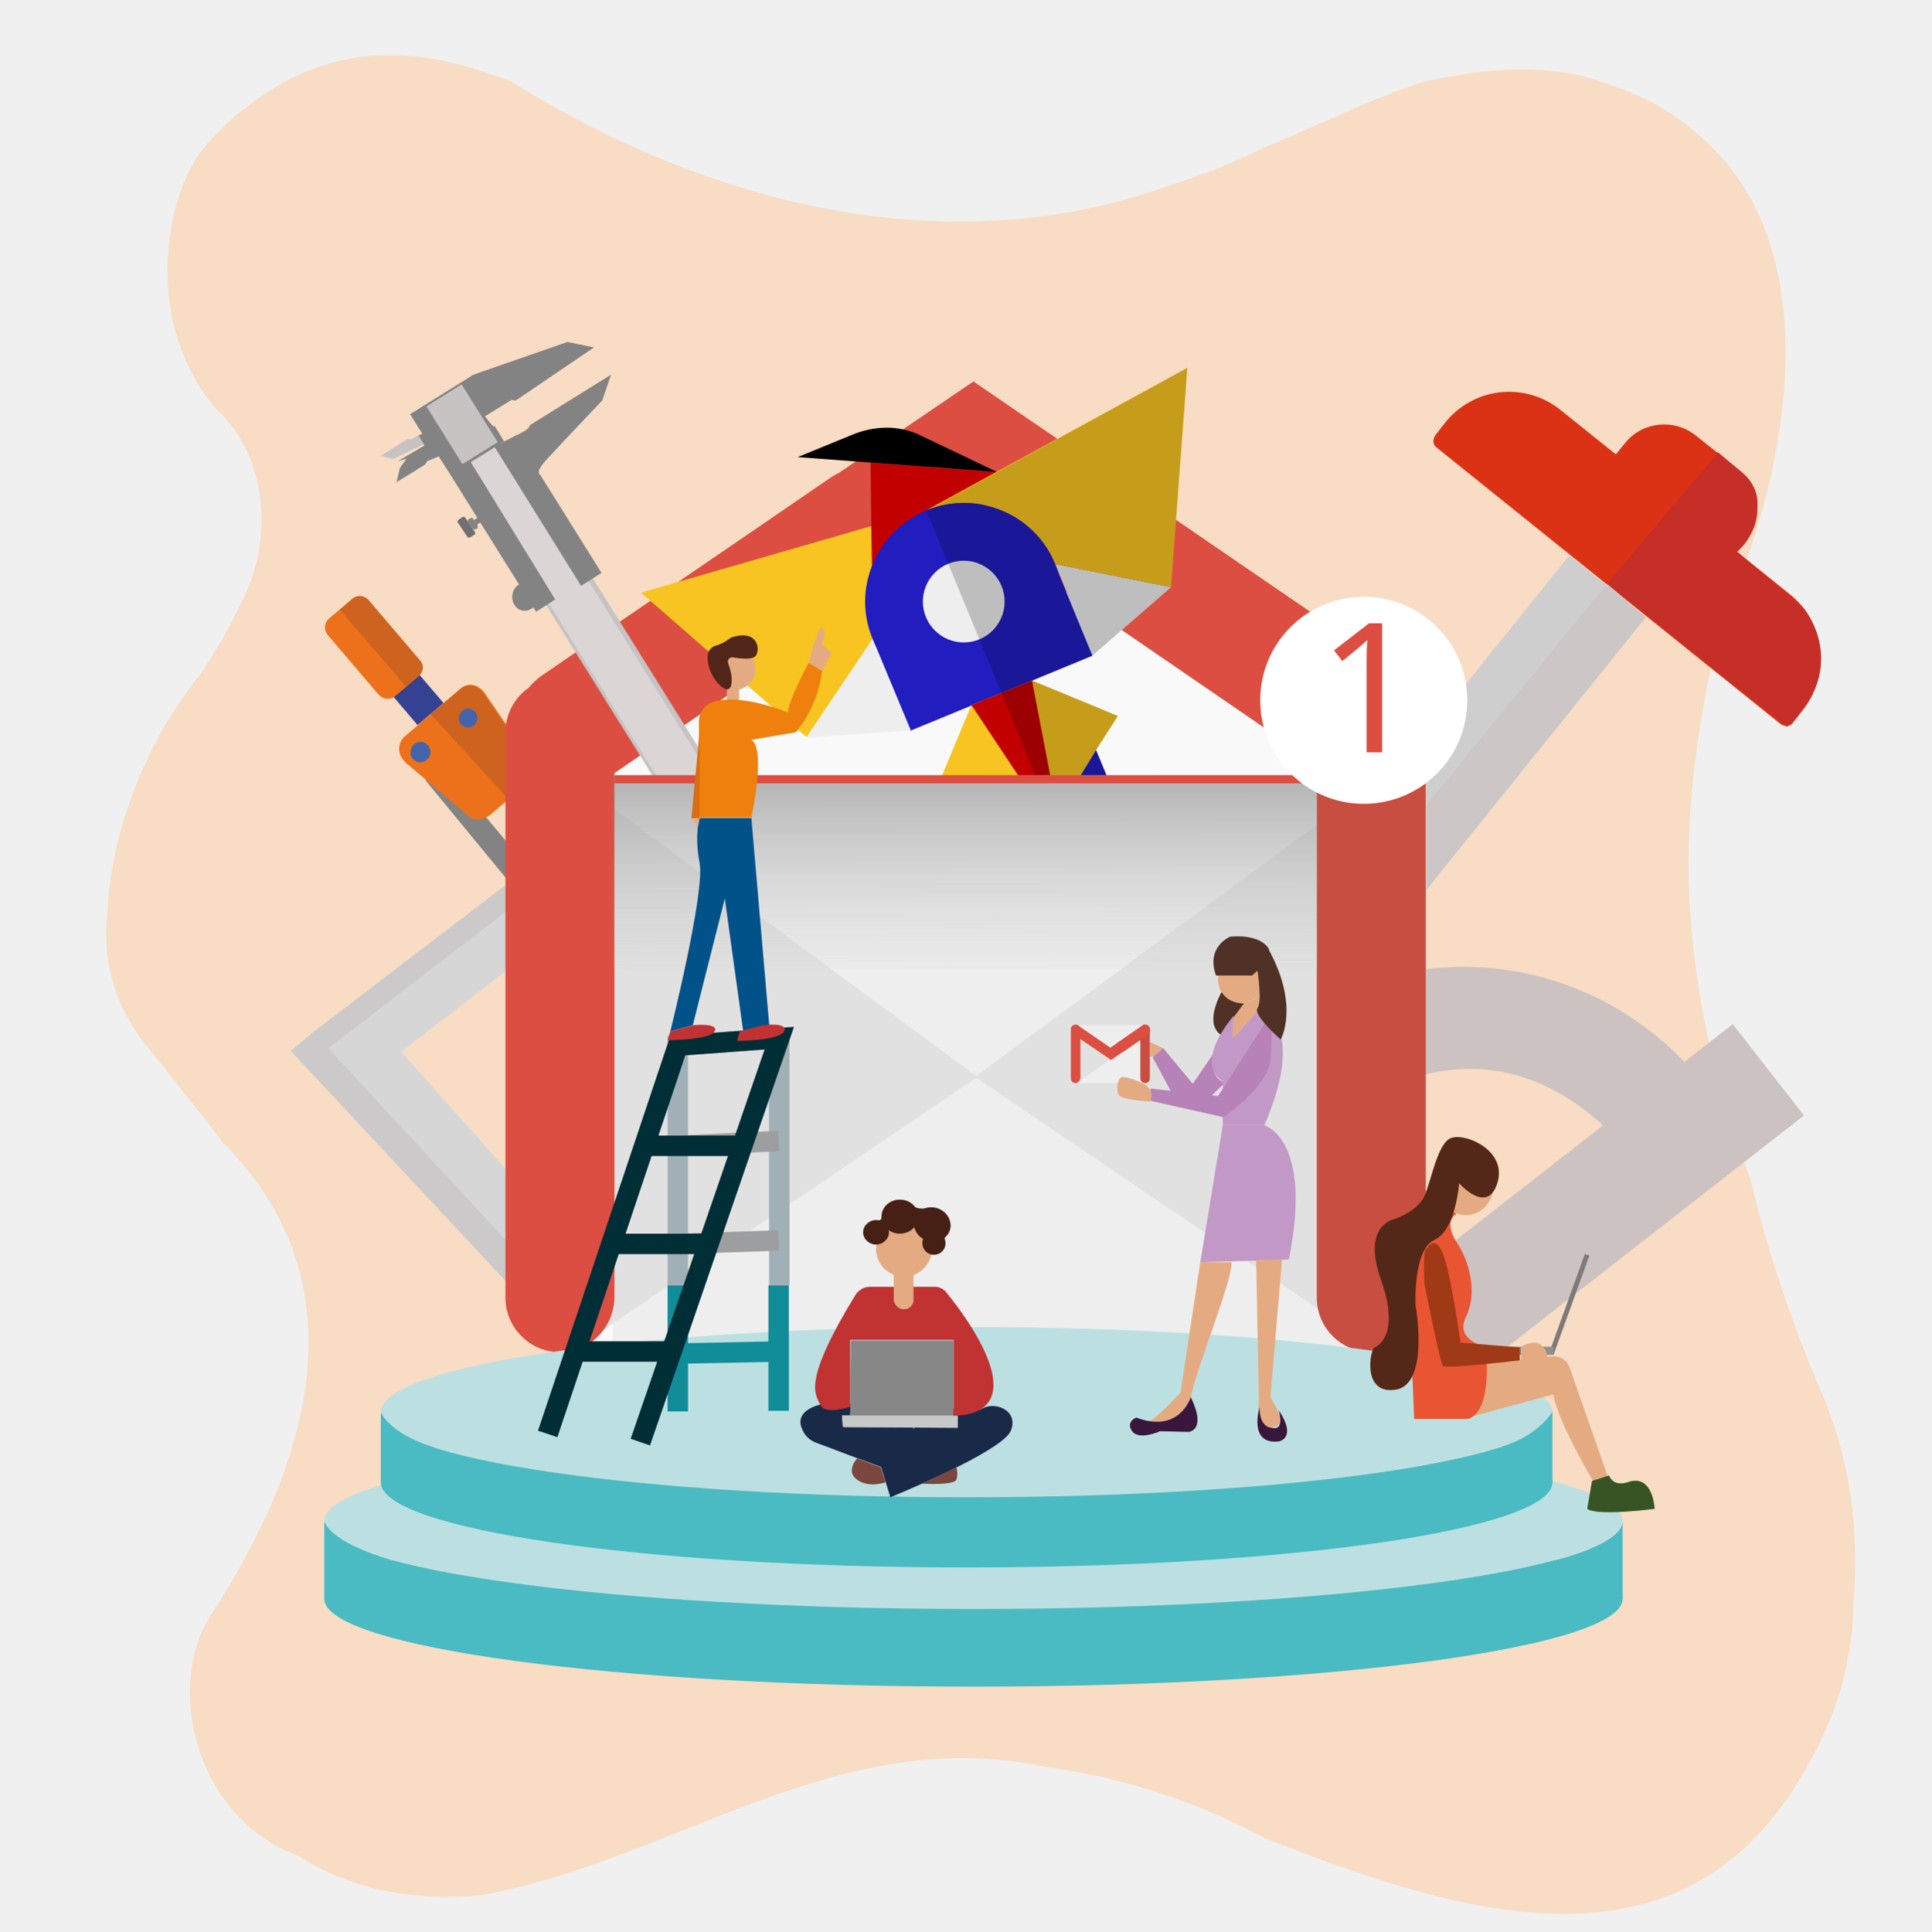
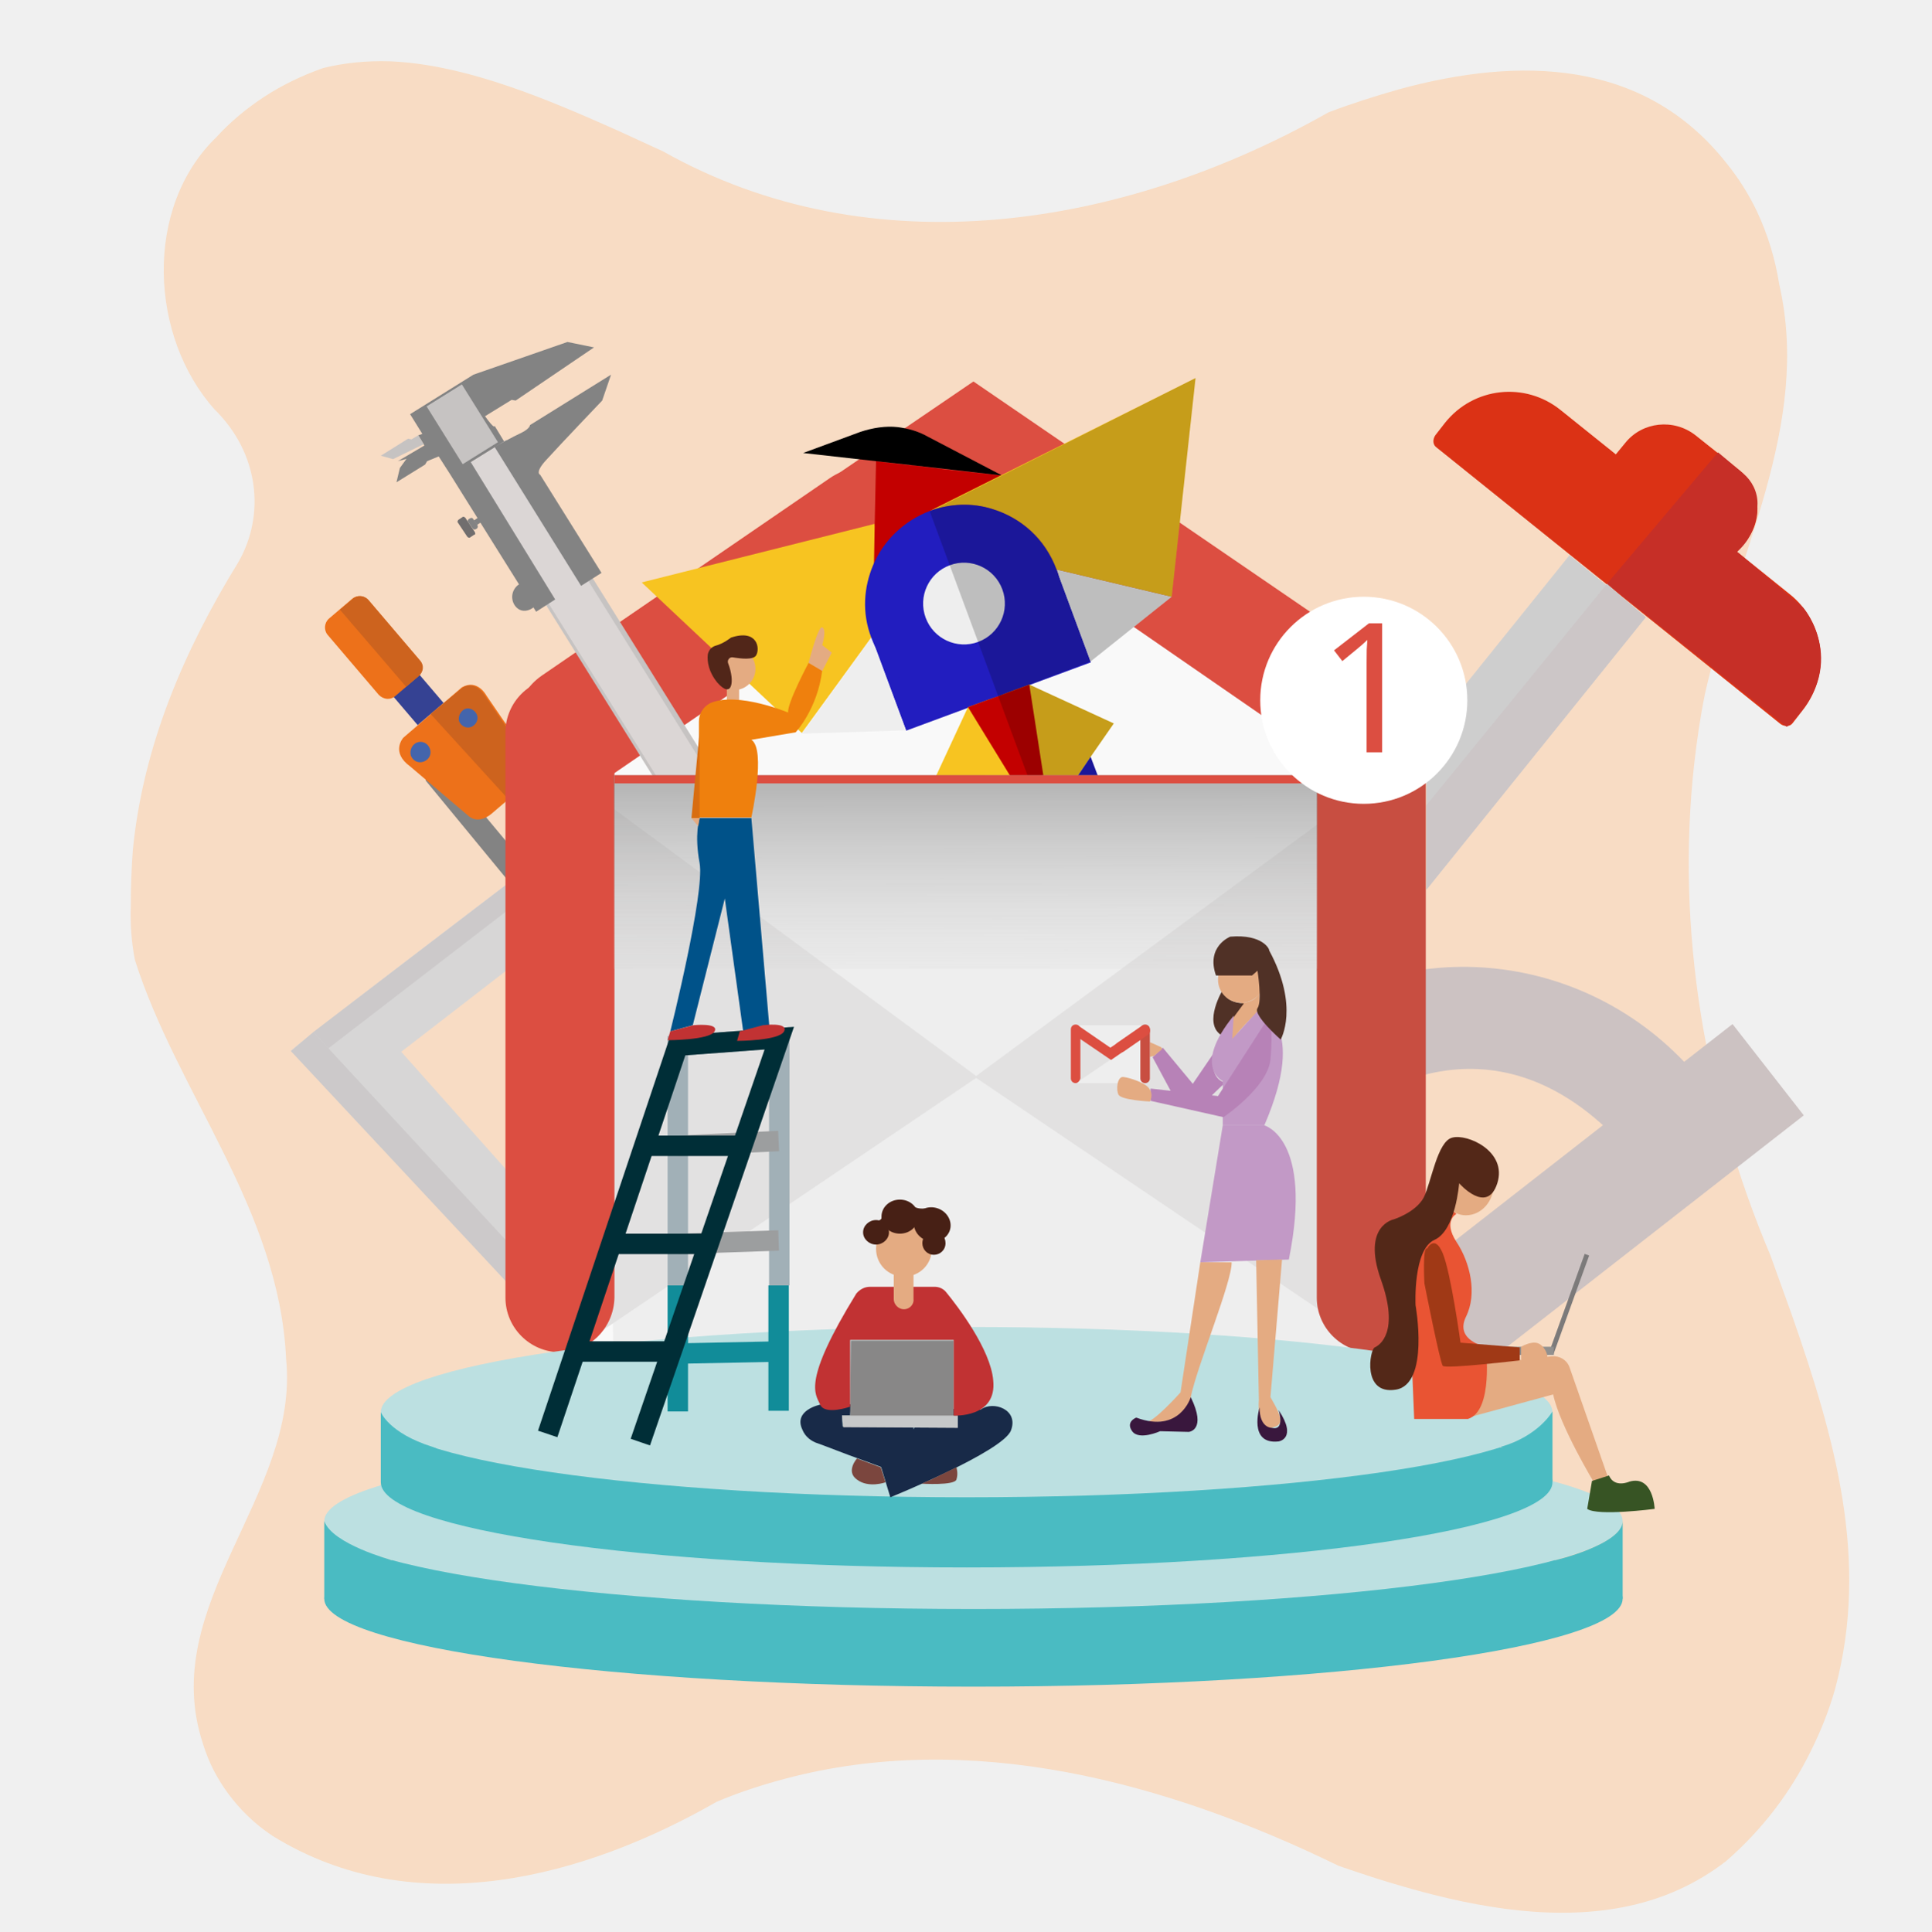
<svg xmlns="http://www.w3.org/2000/svg" version="1.1" id="Layer_1" x="0px" y="0px" viewBox="0 0 283.5 283.5" style="enable-background:new 0 0 283.5 283.5;" xml:space="preserve">
  <style type="text/css">
	.st0{fill:#F8DCC4;}
	.st1{fill:#F9F9F9;}
	.st2{fill:#DC4E41;}
	.st3{fill:#221DBF;}
	.st4{fill:#F7C421;}
	.st5{fill:#C30000;}
	.st6{fill:#EEEEEE;}
- 	.st7{opacity:0.2;}
+ 	.st7{opacity:0.2;enable-background:new    ;}
	.st8{fill:#C6C3C2;}
	.st9{fill:#DBD6D5;}
	.st10{fill:#838383;}
	.st11{fill:#716E6E;}
	.st12{fill:#354293;}
	.st13{fill:#ED711A;}
	.st14{fill:#4465AC;}
	.st15{fill:#CD631E;}
	.st16{fill:#D7D6D6;}
	.st17{fill:#CCC9CA;}
	.st18{fill:#DB3215;}
	.st19{fill:#CECECE;}
	.st20{fill:#C62F27;}
	.st21{fill:#CCC6C7;}
	.st22{fill:#CCC2C2;}
	.st23{fill:#E2E1E1;}
	.st24{fill:#C84E41;}
	.st25{fill:url(#SVGID_1_);}
	.st26{fill:none;}
	.st27{fill:#4ABBC2;}
	.st28{fill:#BCE0E1;}
	.st29{fill:#E4AB82;}
	.st30{fill:#182A48;}
	.st31{fill:#7B463E;}
	.st32{fill:#888787;}
	.st33{fill:#C6C8C9;}
	.st34{fill:#B782B7;}
	.st35{fill:#503126;}
	.st36{fill:#C299C6;}
	.st37{fill:#39173D;}
	.st38{fill:#472015;}
	.st39{fill:#7C7A7A;}
	.st40{fill:#91908F;}
	.st41{fill:#E95433;}
	.st42{fill:#A03916;}
	.st43{fill:#532818;}
	.st44{fill:#375424;}
	.st45{fill:none;stroke:#A1B0B7;stroke-width:3;stroke-miterlimit:10;}
	.st46{fill:none;stroke:#9C9E9F;stroke-width:3;stroke-miterlimit:10;}
	.st47{fill:none;stroke:#118C99;stroke-width:3;stroke-miterlimit:10;}
	.st48{fill:none;stroke:#002E37;stroke-width:3;stroke-miterlimit:10;}
	.st49{fill:#EF800D;}
	.st50{fill:#005289;}
	.st51{fill:#C13233;}
	.st52{fill:#512619;}
	.st53{fill:#D86D11;}
	.st54{fill:#FFFFFF;}
	.st55{font-family:'MyriadPro-Regular';}
	.st56{font-size:26.537px;}
</style>
-   <path class="st0" d="M31.8,60.1c-5.2-6-7.4-13.7-7.2-21.3c0.1-2.6,0.4-5.1,1-7.6c0.7-3.2,2-6.1,3.7-8.7c2.3-2.9,4.9-5.4,7.6-7.3  C46.3,8,55.9,7,65.4,9c3.2,0.7,6.3,1.7,9.5,2.9C104,30,139,39,171.8,27.2c2.5-0.8,5-1.7,7.5-2.7c2.4-1,4.8-2.1,7.1-3.2  c2.4-1,4.7-2,7-3c2.3-1,4.6-2,6.8-3C203,14.1,206,13,209,12c9-2,19-3,27.7,0.6c3.1,1,6.1,2.4,8.9,4.3c2.8,1.9,5.4,4.2,7.9,7.1  c1.8,2.2,3.3,4.6,4.5,7.1c8.4,17.9,2.6,43.2-5.5,60.7c-0.8,3.4-1.5,6.8-2.1,10.1c-1.9,10-2.9,20.1-2.4,30.3c0.2,3.4,0.5,6.9,1,10.3  c1.4,10.3,4,20.5,7.9,30.4c0.7,2.8,1.4,5.6,2.2,8.4c1.8,6.3,4,12.5,6.4,18.6c0.8,2,1.7,4,2.5,6c2.4,6,3.8,12.4,4.2,19  c0.2,3.3,0.2,6.5-0.1,9.8c0,5.8-1.1,11.5-3.1,16.8c-1,2.6-2.2,5.2-3.6,7.6c-15.7,28.6-43,24-68.7,14.9c-3.7-1.3-7.3-2.7-10.9-4.1  c-7.8-4.2-16-7.2-24.3-9.1c-2.8-0.6-5.6-1.1-8.4-1.5C123,253,99,273,70.8,278.2c-3.4,0.3-6.7,0.4-10,0c-3.3-0.3-6.5-1-9.5-2.1  c-2.6-0.9-5.1-2.1-7.6-3.7C29,267,24,248,31,237c15-23,22-49,1.7-69.3c-1.7-2.3-3.6-4.7-5.4-6.9c-1.8-2.3-3.6-4.6-5.4-6.8  c-5-6-7-13-6.1-20.3c0.1-3.1,0.6-6.2,1.3-9.3c1.4-6.2,3.9-12.2,7-17.7c1.6-2.7,3.4-5.3,5.3-7.7c1.4-2.1,2.7-4.2,3.9-6.4  c1.2-2.2,2.3-4.4,3.3-6.7C39.9,77.3,38.8,66.6,31.8,60.1" />
+   <path id="background" class="st0" d="M31.5,60.1C22,49.5,21,30.5,31.8,20.1c2-2.2,4.4-4.2,7-5.9s5.5-3.1,8.6-4.2  c3.2-0.8,6.5-1.1,9.8-1c10.1,0.4,20.9,4.6,31.3,9.2c3,1.3,5.9,2.7,8.8,4C128,39.5,165,33.5,195,16.5c3.4-1.3,6.9-2.4,10.4-3.4  c17.6-4.8,35.9-4.5,48,10.8c1.8,2.2,3.3,4.6,4.5,7.1c1.6,3.4,2.7,7,3.3,10.8c4.7,20.6-6.3,39.6-10.9,60c-0.7,3.4-1.2,6.9-1.6,10.4  c-2.7,24.4,1.6,49.4,11.2,72.1c1.1,3,2.1,5.9,3.2,8.9c6.2,17.8,11.4,35.8,6.3,54.7c-0.9,3.2-2.1,6.2-3.6,9.2  c-2.9,5.9-7,11.4-12.4,16.1c-4.4,3.4-9.2,5.5-14.3,6.6c-10.2,2.2-21.5,0.5-32.9-2.8c-3.2-0.9-6.5-2-9.7-3.1  c-25.4-12.4-54.1-20-81.2-12.8c-3.4,0.9-6.8,2-10.1,3.4C86,275.5,61,282.5,40,269.5c-2.7-1.8-4.8-3.9-6.5-6.2  c-1.7-2.3-2.9-4.7-3.7-7.3C23,235.5,44,219.5,42,199.5c-1-22-16-39-22.2-58.6c-0.5-2.6-0.7-5.2-0.6-8c0-2.7,0.1-5.4,0.3-8.1  C21,109.5,27,95.5,35,82.5C39,75.5,38,66.5,31.5,60.1" />
  <path class="st1" d="M199.5,198.5H85c-5.2,0-9.5-4.3-9.5-9.5v-79.9c0-5.2,4.3-9.5,9.5-9.5l50.8-24.7l24.4,3.6l39.3,21.1  c5.2,0,9.5,4.3,9.5,9.5V189C209,194.2,204.8,198.5,199.5,198.5z" />
-   <path class="st2" d="M151.3,72.5L151.3,72.5c-2.8,4.1-1.7,9.6,2.3,12.4l42.3,29c4.1,2.8,9.6,1.7,12.4-2.3v0  c2.8-4.1,1.7-9.6-2.3-12.4l-42.3-29C159.6,67.4,154.1,68.4,151.3,72.5z" />
  <path class="st2" d="M134.2,72.5L134.2,72.5c2.8,4.1,1.7,9.6-2.3,12.4l-42.3,29c-4.1,2.8-9.6,1.7-12.4-2.3l0,0  c-2.8-4.1-1.7-9.6,2.3-12.4l42.3-29C125.9,67.4,131.4,68.4,134.2,72.5z" />
-   <polygon class="st2" points="199.7,115 143.8,76.4 94.1,110.7 90.5,91.6 142.9,56 196.4,92.6 " />
-   <g>
-     <rect x="129.8" y="87.8" transform="matrix(0.9246 -0.3808 0.3808 0.9246 -25.3167 62.1042)" class="st3" width="28.9" height="14.5" />
-     <polygon class="st4" points="164.1,105.1 160.9,110.1 157.8,115.2 155.2,119.2 153.5,119.9 148.9,118.8 137.3,116.2 142.6,103.5    151.5,99.9  " />
-     <polygon class="st5" points="151.5,99.9 155.2,119.2 156.2,124 153.5,119.9 153.5,119.9 142.6,103.5  " />
-     <path class="st4" d="M128.1,93.8l-9.7,14.4L94.1,87l33.9-9.8l0.1,5.8v0C126.7,86.5,126.7,90.3,128.1,93.8z" />
-     <path class="st4" d="M136,75l-7.9,18.9c-1.5-3.6-1.4-7.4-0.1-10.7v0l-0.1-5.8L136,75z" />
-     <polygon class="st6" points="133.7,107.2 118.4,108.3 128.1,93.8  " />
-     <polygon class="st6" points="171.9,86.2 160.4,96.2 154.9,82.8  " />
-     <path class="st5" d="M146.4,69.3L136,75c3-1.2,6.2-1.4,9.1-0.6l-2.8,3.3l-3.5,4.1l-10.6,12.2L128,83.1v0l-0.1-5.8l-0.1-9.4l0,0   l5,0.4l0.4,0l4.7,0.4L146.4,69.3L146.4,69.3L146.4,69.3z" />
-     <path d="M146.4,69.3l-13.2-1l-5.4-0.4l-10.7-0.8l8.3-3.4c1.8-0.7,3.7-1,5.5-0.9c1.5,0.1,3,0.5,4.4,1.2L146.4,69.3L146.4,69.3z" />
-     <polygon class="st3" points="143.1,117.5 145.5,123.2 148.9,118.8  " />
-     <polygon class="st3" points="148.9,118.8 150.8,123.6 153.5,119.9  " />
-     <polygon class="st3" points="157.8,115.2 159.7,119.9 155.2,119.2  " />
-     <polygon class="st3" points="160.9,110.1 163.3,115.9 157.8,115.2  " />
-     <path class="st4" d="M174.3,54l-2.4,32.2l-17-3.4c-1.8-4.4-5.5-7.4-9.8-8.5c-2.9-0.8-6.1-0.6-9.1,0.6l10.4-5.7l0,0L174.3,54z" />
-     <path class="st4" d="M154.9,82.8l-12.6-5.2L136,75l0,0c3-1.2,6.2-1.4,9.1-0.6C149.4,75.5,153.1,78.5,154.9,82.8z" />
-     <path class="st3" d="M147,101.7c-7.4,3-15.8-0.5-18.9-7.9c-1.5-3.6-1.4-7.4-0.1-10.7v0c1.4-3.6,4.2-6.6,8-8.2h0l0,0   c3-1.2,6.2-1.4,9.1-0.6c4.3,1.1,8,4.1,9.8,8.5C157.9,90.2,154.4,98.7,147,101.7z" />
-     <ellipse transform="matrix(0.9246 -0.3808 0.3808 0.9246 -22.9795 60.5506)" class="st6" cx="141.5" cy="88.3" rx="6" ry="6" />
-     <polygon class="st7" points="174.3,54 171.9,86.2 160.4,96.2 151.5,99.9 164.1,105.1 160.9,110.1 163.3,115.9 157.8,115.1    159.7,119.9 155.2,119.2 156.2,124 136,75 146.4,69.3 146.4,69.3  " />
-   </g>
-   <g>
-     <rect x="90.9" y="59.8" transform="matrix(0.8483 -0.5296 0.5296 0.8483 -41.1557 66.1499)" class="st8" width="7.9" height="90.2" />
-     <rect x="91.3" y="59.9" transform="matrix(0.8483 -0.5296 0.5296 0.8483 -41.1353 66.0615)" class="st9" width="6.7" height="89.9" />
-     <path class="st10" d="M76.1,89.4c-0.9-0.6-1.2-1.9-0.6-2.9c0.6-1,1.9-1.4,2.8-0.9c0.9,0.6,1.2,1.9,0.6,2.9S77,90,76.1,89.4" />
+   <polygon class="st2" points="199.7,115 143.8,76.4 94.1,110.7 84.6,95.7 142.9,56 196.4,92.6 " />
+   <g id="markut">
+     <rect x="129.6" y="88.2" transform="matrix(0.9379 -0.347 0.347 0.9379 -24.1615 55.9079)" class="st3" width="28.9" height="14.5" />
+     <polygon class="st4" points="163.5,106.2 160.1,111.1 156.8,116 154.1,119.9 152.4,120.6 147.8,119.3 136.3,116.3 142.1,103.8    151.1,100.5  " />
+     <polygon class="st5" points="151.1,100.5 154.1,119.9 154.9,124.8 152.4,120.6 152.4,120.6 142.1,103.8  " />
+     <path class="st4" d="M127.9,93.6l-10.2,14L94.2,85.5l34.2-8.6l-0.1,5.8l0,0C126.8,86.2,126.7,90,127.9,93.6z" />
+     <path class="st4" d="M136.5,75.1l-8.6,18.6c-1.4-3.7-1.1-7.4,0.3-10.7l0,0l0.1-5.8L136.5,75.1z" />
+     <polygon class="st6" points="133,107.2 117.7,107.7 127.9,93.6  " />
+     <polygon class="st6" points="172,87.6 160.1,97.1 155.1,83.6  " />
+     <path class="st5" d="M147.1,69.8l-10.6,5.3c3-1.1,6.2-1.2,9.1-0.3l-2.9,3.2l-3.6,4l-11,11.8l0.2-10.9l0,0l0.1-5.8l0.2-9.4l0,0   l5,0.6l0.4,0l4.7,0.6L147.1,69.8L147.1,69.8L147.1,69.8z" />
+     <path d="M147.1,69.8L134,68.3l-5.4-0.6l-10.7-1.2l8.4-3.1c1.8-0.6,3.7-0.9,5.5-0.7c1.5,0.2,3,0.6,4.4,1.4L147.1,69.8L147.1,69.8z" />
+     <polygon class="st3" points="142.1,117.8 144.3,123.6 147.8,119.3  " />
+     <polygon class="st3" points="147.8,119.3 149.5,124.2 152.4,120.6  " />
+     <polygon class="st3" points="156.8,116 158.6,120.8 154.1,119.9  " />
+     <polygon class="st3" points="160.1,111.1 162.3,116.9 156.8,116  " />
+     <path class="st4" d="M175.5,55.5L172,87.6l-16.9-4c-1.6-4.5-5.2-7.6-9.5-8.9c-2.9-0.9-6.1-0.8-9.1,0.3l10.6-5.3l0,0L175.5,55.5z" />
+     <path class="st4" d="M155.1,83.6l-12.4-5.7l-6.2-2.8l0,0c3-1.1,6.2-1.2,9.1-0.3C149.9,76.1,153.5,79.2,155.1,83.6z" />
+     <path class="st3" d="M146.5,102.2c-7.5,2.7-15.8-1.1-18.6-8.6c-1.4-3.7-1.1-7.4,0.3-10.7l0,0c1.5-3.5,4.4-6.4,8.3-7.9l0,0l0,0   c3-1.1,6.2-1.2,9.1-0.3c4.3,1.3,7.8,4.4,9.5,8.9C157.8,91.1,154,99.4,146.5,102.2z" />
+     <ellipse transform="matrix(0.9379 -0.347 0.347 0.9379 -21.9438 54.605)" class="st6" cx="141.5" cy="88.6" rx="6" ry="6" />
+     <polygon class="st7" points="175.5,55.5 172,87.6 160.1,97.1 151.1,100.5 163.5,106.2 160.1,111.1 162.3,116.9 156.8,115.9    158.6,120.8 154.1,119.9 154.9,124.8 136.5,75.1 147.1,69.8 147.1,69.8  " />
+   </g>
+   <g id="kumpas">
+     <rect x="90.9" y="59.8" transform="matrix(0.8483 -0.5296 0.5296 0.8483 -41.1608 66.1538)" class="st8" width="7.9" height="90.2" />
+     <rect x="91.3" y="59.9" transform="matrix(0.8483 -0.5296 0.5296 0.8483 -41.1742 66.057)" class="st9" width="6.7" height="89.9" />
+     <path class="st10" d="M76.1,89.4c-0.9-0.6-1.2-1.9-0.6-2.9s1.9-1.4,2.8-0.9c0.9,0.6,1.2,1.9,0.6,2.9S77,90,76.1,89.4" />
    <path class="st10" d="M73.2,65.3l0.8-0.5l-1.4-2.3c0,0,0.1,0.7-1.4-1.4l3.9-2.4l0.6,0.1L87.2,51l-3.9-0.8L69.5,55l-9.3,5.8l1.8,2.9   l-0.6,0.2l0.9,1.5l-3.9,2.3l3.7-1L65,65c0,0,0.7-0.8,1.2,1.4l1.5,2.3L73.2,65.3z" />
    <polygon class="st8" points="61.4,63.9 60.4,64.5 59.9,64.4 55.9,66.9 57.7,67.4 62.2,65.2  " />
    <path class="st10" d="M60,66.9l-1.3,1.8l-0.5,2.1l4.2-2.6l0.3-0.5l1.7-0.7l1.6,2.5l12.7,20.3l2.8-1.8L68.9,67.5l-1.3,0.8L66.2,66   c0,0-0.4-1.8-1.2-1.4c-0.8,0.5-2.8,1.7-2.8,1.7L60,66.9z" />
    <path class="st10" d="M72.6,65.6L85.3,86l3-1.9l-9-14.4c0,0-0.9-0.3,1-2.3c1.8-2,8.1-8.6,8.1-8.6l1.3-3.8l-11.9,7.4   c0,0,0,0.5-1.2,1.1C75.3,64.1,72.6,65.6,72.6,65.6" />
-     <path class="st11" d="M69.7,78.1l-1.4-2.1c-0.1-0.1-0.3-0.2-0.4-0.1l-0.6,0.4c-0.1,0.1-0.2,0.3-0.1,0.4l1.4,2.1   c0.1,0.1,0.3,0.2,0.4,0.1l0.6-0.4C69.8,78.5,69.8,78.3,69.7,78.1" />
-     <path class="st10" d="M70.1,77.1l-0.7-1C69.3,76,69.1,76,69,76.1l-0.2,0.1c-0.1,0.1-0.2,0.3-0.1,0.4l0.7,1c0.1,0.1,0.3,0.2,0.4,0.1   l0.2-0.1C70.1,77.5,70.2,77.3,70.1,77.1" />
-     <rect x="69.7" y="76.1" transform="matrix(0.8331 -0.5531 0.5531 0.8331 -30.5871 51.5014)" class="st10" width="0.8" height="0.8" />
-     <rect x="64.8" y="57.3" transform="matrix(0.8483 -0.5296 0.5296 0.8483 -22.7258 45.3654)" class="st8" width="6.1" height="10" />
-   </g>
-   <g>
+     <path class="st11" d="M69.7,78.1L68.3,76c-0.1-0.1-0.3-0.2-0.4-0.1l-0.6,0.4c-0.1,0.1-0.2,0.3-0.1,0.4l1.4,2.1   c0.1,0.1,0.3,0.2,0.4,0.1l0.6-0.4C69.8,78.5,69.8,78.3,69.7,78.1" />
+     <path class="st10" d="M70.1,77.1l-0.7-1c-0.1-0.1-0.3-0.1-0.4,0l-0.2,0.1c-0.1,0.1-0.2,0.3-0.1,0.4l0.7,1c0.1,0.1,0.3,0.2,0.4,0.1   l0.2-0.1C70.1,77.5,70.2,77.3,70.1,77.1" />
+     <rect x="69.7" y="76.1" transform="matrix(0.8331 -0.5531 0.5531 0.8331 -30.588 51.5474)" class="st10" width="0.8" height="0.8" />
+     <rect x="64.8" y="57.3" transform="matrix(0.8483 -0.5296 0.5296 0.8483 -22.6909 45.3692)" class="st8" width="6.1" height="10" />
+   </g>
+   <g id="pergel">
    <polygon class="st10" points="73.5,105.5 77.5,114.7 80,117.3 78.5,110.5  " />
    <polyline class="st10" points="62.5,114.6 78.8,134.4 81.3,131.9 71.3,119.9 62.5,114.2  " />
-     <rect x="58.6" y="99.1" transform="matrix(0.7609 -0.6489 0.6489 0.7609 -51.8135 64.1149)" class="st12" width="5" height="6.5" />
+     <rect x="58.6" y="99.1" transform="matrix(0.7609 -0.6489 0.6489 0.7609 -51.8024 64.1144)" class="st12" width="5" height="6.5" />
    <path class="st13" d="M67.8,100.9l-8.6,7.4c0,0-1.9,2.1,1,4.2l8.6,7.3c0,0,1.3,1.3,3.3-0.3c1.9-1.6,5.6-4.8,5.6-4.8   s1.3-1.4-0.2-3.6c-1.5-2.3-6.1-9-6.1-9S70.1,99.6,67.8,100.9" />
    <path class="st13" d="M58,102.2l3.4-2.9c0.7-0.6,0.8-1.7,0.2-2.4l-7.5-8.8c-0.6-0.7-1.7-0.8-2.4-0.2l-3.4,2.9   c-0.7,0.6-0.8,1.7-0.2,2.4l7.5,8.8C56.3,102.7,57.3,102.8,58,102.2" />
-     <path class="st14" d="M60.3,110.9c0.3,0.8,1.1,1.2,1.9,0.9c0.8-0.3,1.2-1.1,0.9-1.9c-0.3-0.8-1.1-1.2-1.9-0.9   C60.5,109.3,60.1,110.1,60.3,110.9" />
+     <path class="st14" d="M60.3,110.9c0.3,0.8,1.1,1.2,1.9,0.9c0.8-0.3,1.2-1.1,0.9-1.9s-1.1-1.2-1.9-0.9   C60.5,109.3,60.1,110.1,60.3,110.9" />
    <path class="st15" d="M61.5,99.2l-1.9,1.6l-9.7-11.3l1.9-1.6c0.7-0.6,1.7-0.5,2.3,0.2l7.5,8.8C62.3,97.6,62.2,98.6,61.5,99.2" />
    <path class="st15" d="M63.2,104.8l11.4,12.5l2.5-2.2v-4.3l-5.8-8.5c0,0-1.6-2.9-3.7-1.1C65.5,102.9,63.2,104.8,63.2,104.8" />
    <path class="st14" d="M67.4,105.9c0.3,0.7,1.1,1.1,1.8,0.8c0.7-0.3,1.1-1.1,0.8-1.8c-0.3-0.7-1.1-1.1-1.8-0.8   C67.6,104.4,67.2,105.2,67.4,105.9" />
  </g>
-   <g>
-     <path class="st16" d="M75.2,141.8l-16.3,12.6l16.3,18.3v16.4c0,0-31.7-35-32.5-34.8c-0.8,0.2,32.5-25.1,32.5-25.1V141.8z" />
+   <g id="gonye">
+     <path class="st16" d="M75.2,141.8l-16.3,12.6l16.3,18.3v16.4c0,0-31.7-35-32.5-34.8s32.5-25.1,32.5-25.1V141.8z" />
    <polygon class="st17" points="46,151.5 75.6,183.5 75.2,189.1 42.7,154.3  " />
    <polygon class="st17" points="46,151.5 48.2,153.9 75.2,133.1 75.2,129.2  " />
  </g>
-   <g>
+   <g id="t-cetvel">
    <path class="st18" d="M262.7,87.2L255,81l1.4-1.7c2.5-3.2,2-7.8-1.1-10.3l-6.4-5.1c-3.2-2.5-7.8-2-10.3,1.1l-1.4,1.7l-8.1-6.5   c-5.2-4.2-12.8-3.4-17,1.9l-1.4,1.8c-0.4,0.6-0.4,1.4,0.2,1.8l50.5,40.6c0.6,0.4,1.4,0.4,1.8-0.2l1.4-1.8   C268.8,99,268,91.4,262.7,87.2" />
    <polygon class="st19" points="209.4,107.6 230.4,81.5 241.6,90.6 209.4,130.6  " />
    <path class="st20" d="M235.9,85.7l16.3-19.3l3.7,3.1c1.3,1.1,2.1,2.7,2.1,4.4c0,2.1-0.5,4.9-3,7.1l9.7,8.2c0,0,7.3,8.6-2.4,17.5   L235.9,85.7z" />
    <polygon class="st21" points="235.9,85.7 209.4,118.2 209.4,130.6 241.6,90.6  " />
  </g>
-   <g>
-     <rect x="168.9" y="179.7" transform="matrix(0.7884 -0.6152 0.6152 0.7884 -69.2899 174.9555)" class="st22" width="101.4" height="17" />
-     <path class="st22" d="M189,150.5c-19,14.9-22.2,42.6-7,62l11.9-8.8c0,0-17-21.4,4.2-40.5c21.1-19.1,0,0,0,0s20.3-17.3,40.7,5.5   c20.4,22.8,0,0,0,0l11.4-9.4c-15.2-19.4-42.8-23.1-61.9-8.3" />
+   <g id="aci-olcer">
+     <rect x="168.9" y="179.7" transform="matrix(0.7884 -0.6152 0.6152 0.7884 -69.323 174.943)" class="st22" width="101.4" height="17" />
+     <path class="st22" d="M189,150.5c-19,14.9-22.2,42.6-7,62l11.9-8.8c0,0-17-21.4,4.2-40.5c21.1-19.1,0,0,0,0s20.3-17.3,40.7,5.5   s0,0,0,0l11.4-9.4c-15.2-19.4-42.8-23.1-61.9-8.3" />
  </g>
  <polygon class="st6" points="89.6,113.9 199.2,113.8 199.1,199.9 90,199.2 " />
  <polygon class="st23" points="143.5,158.1 85.2,197.5 80.7,111.8 " />
  <polygon class="st23" points="143.1,158.1 201.4,197.5 205.9,111.8 " />
-   <path class="st24" d="M201.3,198.5L201.3,198.5c-4.4,0-8-3.6-8-8v-83c0-4.4,3.6-8,8-8h0c4.4,0,8,3.6,8,8v83  C209.3,194.9,205.7,198.5,201.3,198.5z" />
-   <path class="st2" d="M82.2,198.5L82.2,198.5c-4.4,0-8-3.6-8-8v-83c0-4.4,3.6-8,8-8h0c4.4,0,8,3.6,8,8v83  C90.1,194.9,86.6,198.5,82.2,198.5z" />
-   <linearGradient id="SVGID_1_" gradientUnits="userSpaceOnUse" x1="141.804" y1="155.167" x2="141.657" y2="75.817">
+   <path class="st24" d="M201.3,198.5L201.3,198.5c-4.4,0-8-3.6-8-8v-83c0-4.4,3.6-8,8-8l0,0c4.4,0,8,3.6,8,8v83  C209.3,194.9,205.7,198.5,201.3,198.5z" />
+   <path class="st2" d="M82.2,198.5L82.2,198.5c-4.4,0-8-3.6-8-8v-83c0-4.4,3.6-8,8-8l0,0c4.4,0,8,3.6,8,8v83  C90.1,194.9,86.6,198.5,82.2,198.5z" />
+   <linearGradient id="SVGID_1_" gradientUnits="userSpaceOnUse" x1="141.8" y1="130.833" x2="141.653" y2="210.183" gradientTransform="matrix(1 0 0 -1 0 286)">
    <stop offset="0" style="stop-color:#FFFFFF;stop-opacity:0" />
    <stop offset="1" style="stop-color:#000000" />
  </linearGradient>
  <rect x="90.1" y="113.8" class="st25" width="103.3" height="28.4" />
  <rect x="90.2" y="113.8" class="st2" width="103.3" height="1.2" />
  <rect x="-334" y="-324.8" class="st26" width="595.3" height="841.9" />
  <rect x="-334" y="-324.8" class="st26" width="595.3" height="841.9" />
  <rect x="-334" y="-324.8" class="st26" width="595.3" height="841.9" />
  <rect x="-334" y="-324.8" class="st26" width="595.3" height="841.9" />
  <path class="st27" d="M238.2,234.7c0,7.1-42.7,12.9-95.3,12.9s-95.3-5.8-95.3-12.9s42.7-12.9,95.3-12.9S238.2,227.6,238.2,234.7" />
  <path class="st28" d="M238.2,223.3c0,7.1-42.7,12.9-95.3,12.9s-95.3-5.8-95.3-12.9c0-7.1,42.7-12.9,95.3-12.9  S238.2,216.1,238.2,223.3" />
-   <path class="st27" d="M227.9,217.6c0,6.9-38.5,12.5-86,12.5c-47.5,0-86-5.6-86-12.5c0-6.9,38.5-12.5,86-12.5  C189.4,205.1,227.9,210.7,227.9,217.6" />
-   <path class="st28" d="M227.9,207.3c0,6.9-38.5,12.5-86,12.5c-47.5,0-86-5.6-86-12.5c0-6.9,38.5-12.5,86-12.5  C189.4,194.8,227.9,200.4,227.9,207.3" />
+   <path class="st27" d="M227.9,217.6c0,6.9-38.5,12.5-86,12.5s-86-5.6-86-12.5s38.5-12.5,86-12.5S227.9,210.7,227.9,217.6" />
+   <path class="st28" d="M227.9,207.3c0,6.9-38.5,12.5-86,12.5s-86-5.6-86-12.5s38.5-12.5,86-12.5S227.9,200.4,227.9,207.3" />
  <path class="st27" d="M47.6,223.3v11.4l9.8-5.7C57.5,229,48.8,226.7,47.6,223.3" />
  <path class="st27" d="M238.2,223.3c0,11.6,0,8.7,0,11.4l-9.8-5.7C228.1,229.1,238.2,226.7,238.2,223.3" />
-   <path class="st27" d="M55.9,207.3l0,10.3c0,0,12.3-3.6,7.6-5.2C57.1,210.4,55.9,207.3,55.9,207.3z" />
-   <path class="st27" d="M220.3,212.4c5.6-1.6,7.6-5.2,7.6-5.2l0,10.3" />
-   <path class="st29" d="M136.8,183.3c0,2.3-1.8,4.1-4.1,4.1c-2.3,0-4.1-1.8-4.1-4.1c0-2.3,1.8-4.1,4.1-4.1  C135,179.2,136.8,181,136.8,183.3" />
+   <path class="st27" d="M55.9,207.3v10.3c0,0,12.3-3.6,7.6-5.2C57.1,210.4,55.9,207.3,55.9,207.3z" />
+   <path class="st27" d="M220.3,212.4c5.6-1.6,7.6-5.2,7.6-5.2v10.3" />
+   <path class="st29" d="M136.8,183.3c0,2.3-1.8,4.1-4.1,4.1s-4.1-1.8-4.1-4.1s1.8-4.1,4.1-4.1S136.8,181,136.8,183.3" />
  <path class="st30" d="M120.4,206.2c0,0-4,0.8-2.6,3.7c0.4,1,1.3,1.7,2.3,2c1.4,0.5,3.9,1.5,6.4,2.4c3.8,1.4,7.6,2.8,7.6,2.8v-7.7  h-10.4l-0.1-1.6h1.2l0.1-1.3C125.2,205.5,121.8,206,120.4,206.2" />
-   <path class="st30" d="M128.6,212.9l2.1,6.9c0,0,16.5-6.7,17.7-9.8c1.2-3.1-2.6-4.4-4.4-3.1c-0.3,0.2-3.5-0.3-4.3,0  C135.5,208.8,128.6,212.9,128.6,212.9" />
+   <path class="st30" d="M128.6,212.9l2.1,6.9c0,0,16.5-6.7,17.7-9.8s-2.6-4.4-4.4-3.1c-0.3,0.2-3.5-0.3-4.3,0  C135.5,208.8,128.6,212.9,128.6,212.9" />
  <path class="st31" d="M125.8,214.1c0,0-1.7,1.9,0,3.1c1.7,1.3,4.2,0.4,4.2,0.4l-0.7-2.2L125.8,214.1z" />
  <path class="st31" d="M135.3,217.8c0,0,4.8,0.3,5.1-0.6c0.3-0.9,0-1.8,0-1.8l-3.7,1.8L135.3,217.8z" />
  <path class="st29" d="M219.3,173.8c0,2.5-1.8,4.6-4.1,4.6c-0.5,0-1-0.1-1.4-0.3c-1.6-0.6-2.7-2.3-2.7-4.3c0-2.5,1.8-4.6,4.1-4.6  C217.4,169.2,219.3,171.3,219.3,173.8" />
  <polygon class="st30" points="134.2,209.5 137.3,209.7 134.2,210.9 " />
  <polygon class="st32" points="124.9,196.8 140,196.8 140,207.8 140.6,207.8 140.6,209.6 123.8,209.5 123.6,207.8 124.8,207.8 " />
  <polygon class="st33" points="123.6,207.8 140.6,207.8 140.6,209.6 123.8,209.5 " />
  <path class="st29" d="M184.9,145.7v2.6c0,0-4.4,4.1-4,4.8c0,0-1.2-2.1,0.6-4.5c0,0,0.6-0.3,0.7-1.4  C182.2,147.2,184.2,147.3,184.9,145.7" />
  <path class="st34" d="M178.1,154.7l-3,4.4l-4.4-5.3l-1.5,1.4l2.9,5.4c1,1.9,3.6,2.3,5.2,0.8c0.7-0.7,1.5-1.5,2.6-2.5  C179.9,158.9,177.6,158.8,178.1,154.7" />
  <path class="st29" d="M169.4,155c-0.4,0.1-3.7,1-5.3-0.3c-0.2-0.1-0.1-0.4,0.1-0.4l2.7-0.4c0.2,0,0.3-0.2,0.2-0.4  c-0.2-0.3-0.6-0.6-1.1-0.6c0,0-1.8-2.1,4.4,0.8c0.2,0.1,0.2,0.3,0.1,0.4L169.4,155C169.4,154.9,169.4,155,169.4,155" />
  <path class="st35" d="M179.5,145.3c0,0-2.9,4.8-0.3,6.6l3.4-4.6C182.6,147.3,179.8,147.3,179.5,145.3" />
-   <path class="st36" d="M185.6,165.2c0,0,7.2,1.9,3.6,19.7l-13,0.4l3.3-20.1H185.6z" />
+   <path class="st36" d="M185.6,165.2c0,0,7.2,1.9,3.6,19.7l-13,0.4l3.3-20.1L185.6,165.2L185.6,165.2z" />
  <path class="st29" d="M176.2,185.3l-2.9,19.1c0,0-4.2,4.7-5.1,4.3c0,0,5.8,0.9,6.6-3.6c0.9-4.5,6.1-17,6-19.8H176.2z" />
-   <path class="st37" d="M166.8,208.1c0,0-1.6,0.6-0.6,2c1,1.4,4.1,0,4.1,0l4.2,0.1c0,0,2.7-0.2,0.3-5.1  C174.8,205.1,173.2,210.5,166.8,208.1" />
+   <path class="st37" d="M166.8,208.1c0,0-1.6,0.6-0.6,2s4.1,0,4.1,0l4.2,0.1c0,0,2.7-0.2,0.3-5.1C174.8,205.1,173.2,210.5,166.8,208.1  " />
  <path class="st29" d="M184.4,185l0.4,20.5c0,0-0.4,4.4,1.7,4.1c2.1-0.3,1.8-1.4,0-4.5l1.7-20.2L184.4,185z" />
  <path class="st37" d="M184.9,206.6c0,0-1.7,5.5,2.8,5c0,0,2.8-0.4,0-4.6c0,0,1,3.1-1,2.6C186.6,209.6,184.9,209.6,184.9,206.6" />
  <path class="st36" d="M184.9,148.1c0,0,7.2,2.1,0.7,17.1h-6.1v-6.5c0,0-4.5-2.1,1.6-9.6l-0.2,3.4L184.9,148.1z" />
  <path class="st34" d="M186.4,149.1l-7.6,11.8l-9.9-1.1v1.8l10.7,2.4c0,0,6.4-4.3,6.9-8.4C186.9,151.4,186.4,149.1,186.4,149.1" />
-   <path class="st29" d="M185.6,143.8c0,1.9-1.5,3.4-3.4,3.4c-1.9,0-3.4-1.5-3.4-3.4c0-1.9,1.5-3.4,3.4-3.4  C184.1,140.4,185.6,142,185.6,143.8" />
-   <path class="st35" d="M180.6,137.5c0,0-3.6,1.4-2.1,5.7h5.3l0.8-0.7c0,0,0.7,4.5,0,5.5c-0.7,1,3.4,4.6,3.4,4.6s2.8-4.8-1.7-13.1  C186.4,139.4,185.4,137.1,180.6,137.5" />
-   <path class="st38" d="M130.5,180.9c0,1-0.9,1.8-1.9,1.8s-1.9-0.8-1.9-1.8c0-1,0.9-1.8,1.9-1.8S130.5,180,130.5,180.9" />
-   <path class="st38" d="M134.8,178.6c0,1.4-1.2,2.5-2.7,2.5c-1.5,0-2.7-1.1-2.7-2.5c0-1.4,1.2-2.5,2.7-2.5  C133.6,176.1,134.8,177.2,134.8,178.6" />
-   <path class="st38" d="M139.4,180.7c-0.5,1.3-2,1.9-3.4,1.4c-1.4-0.5-2.2-2-1.7-3.3c0.5-1.3,2-1.9,3.4-1.4  C139.1,177.9,139.9,179.4,139.4,180.7" />
+   <path class="st29" d="M185.6,143.8c0,1.9-1.5,3.4-3.4,3.4s-3.4-1.5-3.4-3.4s1.5-3.4,3.4-3.4C184.1,140.4,185.6,142,185.6,143.8" />
+   <path class="st35" d="M180.6,137.5c0,0-3.6,1.4-2.1,5.7h5.3l0.8-0.7c0,0,0.7,4.5,0,5.5s3.4,4.6,3.4,4.6s2.8-4.8-1.7-13.1  C186.4,139.4,185.4,137.1,180.6,137.5" />
+   <path class="st38" d="M130.5,180.9c0,1-0.9,1.8-1.9,1.8s-1.9-0.8-1.9-1.8s0.9-1.8,1.9-1.8S130.5,180,130.5,180.9" />
+   <path class="st38" d="M134.8,178.6c0,1.4-1.2,2.5-2.7,2.5s-2.7-1.1-2.7-2.5s1.2-2.5,2.7-2.5S134.8,177.2,134.8,178.6" />
+   <path class="st38" d="M139.4,180.7c-0.5,1.3-2,1.9-3.4,1.4s-2.2-2-1.7-3.3s2-1.9,3.4-1.4C139.1,177.9,139.9,179.4,139.4,180.7" />
  <path class="st38" d="M138.8,182.5c0,1-0.8,1.7-1.7,1.7c-1,0-1.7-0.8-1.7-1.7c0-1,0.8-1.7,1.7-1.7  C138.1,180.8,138.8,181.5,138.8,182.5" />
  <path class="st38" d="M128.8,179.2c0,0,0.6,0,0.7-0.6l0.3,1.1L128.8,179.2z" />
  <path class="st38" d="M134.3,177.2c0,0,0.5,0.3,1.5,0.2l-1.3,1.1L134.3,177.2z" />
-   <rect x="222.6" y="191.2" transform="matrix(0.3399 -0.9405 0.9405 0.3399 -28.0954 343.03)" class="st39" width="15.5" height="0.7" />
+   <rect x="222.6" y="191.1" transform="matrix(0.3399 -0.9405 0.9405 0.3399 -28.0342 343.0468)" class="st39" width="15.5" height="0.7" />
  <rect x="219.3" y="197.7" class="st40" width="8.8" height="1.2" />
  <path class="st29" d="M223.3,197.7c0,0,1.5-0.9,2.5-0.5c1.1,0.4,2.1,2.7,0.6,3c-1.5,0.4-3.1-0.6-3.1-0.6V197.7z" />
  <path class="st29" d="M218.2,200.2l9.6-1.1c1.1-0.1,2.2,0.5,2.6,1.6l5.7,16.3l-2,0.8c0,0-5.1-8.4-6.1-13.1l-12.5,3.4  C215.4,208.1,217.8,205.1,218.2,200.2" />
  <path class="st41" d="M213.8,178.2c0,0-2,1,0,4.1c2,3,3.1,7.6,1.4,11c-1.7,3.5,2.9,4.4,2.9,4.4s1.2,9.4-2.6,10.6h-7.9l-1.2-28.8  l4.7-0.5v-2.9L213.8,178.2z" />
-   <path class="st42" d="M209.5,183.3c0,0,1.1-2.2,2.3,0.7c1.2,2.9,2.6,13.1,2.6,13.1l8.7,0.7v1.9c0,0-10.9,1.3-11.3,0.8  c-0.4-0.4-2.7-12.1-2.7-12.1S208.8,182.9,209.5,183.3" />
-   <path class="st43" d="M214.2,173.7c0,0,4.1,4.7,5.6,0c1.5-4.7-4.4-7.3-6.6-6.7c-2.2,0.5-3.1,6.6-4.2,8.8c-1.2,2.2-4.4,3.2-4.4,3.2  s-4.7,0.9-1.9,8.8c2.8,7.8-0.2,9.7-0.9,10c-0.7,0.3-1.9,7,3.1,6.2c5-0.8,2.9-12.4,2.9-12.4s-0.4-8.2,2.8-9.6  C213.7,180.6,214.2,173.7,214.2,173.7" />
+   <path class="st42" d="M209.5,183.3c0,0,1.1-2.2,2.3,0.7s2.6,13.1,2.6,13.1l8.7,0.7v1.9c0,0-10.9,1.3-11.3,0.8  c-0.4-0.4-2.7-12.1-2.7-12.1S208.8,182.9,209.5,183.3" />
+   <path class="st43" d="M214.2,173.7c0,0,4.1,4.7,5.6,0s-4.4-7.3-6.6-6.7c-2.2,0.5-3.1,6.6-4.2,8.8c-1.2,2.2-4.4,3.2-4.4,3.2  s-4.7,0.9-1.9,8.8c2.8,7.8-0.2,9.7-0.9,10s-1.9,7,3.1,6.2s2.9-12.4,2.9-12.4s-0.4-8.2,2.8-9.6C213.7,180.6,214.2,173.7,214.2,173.7" />
  <path class="st44" d="M233,221.5c1.5,1.1,9.9,0,9.9,0s-0.2-5-3.7-4c0,0-2.2,1-3-0.9l-2.5,0.8L233,221.5z" />
  <g>
    <polyline class="st45" points="99.5,188.8 99.5,153.5 114.4,152.4 114.4,188.7  " />
    <line class="st46" x1="99.5" y1="168.2" x2="114.3" y2="167.5" />
    <line class="st46" x1="99.5" y1="182.6" x2="114.3" y2="182.1" />
    <line class="st47" x1="99.5" y1="198.7" x2="114.4" y2="198.4" />
    <line class="st48" x1="94.2" y1="168.2" x2="108.8" y2="168.2" />
    <line class="st48" x1="84.2" y1="198.4" x2="98.4" y2="198.4" />
    <line class="st48" x1="89.6" y1="182.6" x2="104.2" y2="182.6" />
    <line class="st47" x1="99.5" y1="188.7" x2="99.5" y2="207.2" />
    <line class="st47" x1="114.3" y1="188.7" x2="114.3" y2="207.1" />
    <polyline class="st48" points="80.4,210.5 99.5,153.5 114.4,152.4 94,211.7  " />
  </g>
  <g>
-     <path class="st29" d="M110.9,98.2c0,1.7-1.4,3.1-3.1,3.1c-1.7,0-3.1-1.4-3.1-3.1c0-1.7,1.4-3.1,3.1-3.1   C109.6,95.1,110.9,96.5,110.9,98.2" />
+     <path class="st29" d="M110.9,98.2c0,1.7-1.4,3.1-3.1,3.1s-3.1-1.4-3.1-3.1s1.4-3.1,3.1-3.1C109.6,95.1,110.9,96.5,110.9,98.2" />
    <rect x="106.7" y="101.1" class="st29" width="1.8" height="1.7" />
-     <path class="st49" d="M118.7,97.3c0,0-3.2,6-3,7.3c0,0-7.4-3.1-11.4-1.4c-1,0.5-1.7,1.5-1.7,2.7v14.1h7.7c0,0,2.2-10,0-11.4   l6.5-1.1c0,0,3.2-3.4,3.9-9.1L118.7,97.3z" />
-     <path class="st50" d="M102.7,120.1c0,0-0.8,2.3,0,6.6c0.8,4.3-4.3,24.7-4.3,24.7l3.3-0.9l4.7-18.6l2.7,19.5h3.9l-2.7-31.3H102.7z" />
+     <path class="st49" d="M118.7,97.3c0,0-3.2,6-3,7.3c0,0-7.4-3.1-11.4-1.4c-1,0.5-1.7,1.5-1.7,2.7V120h7.7c0,0,2.2-10,0-11.4l6.5-1.1   c0,0,3.2-3.4,3.9-9.1L118.7,97.3z" />
+     <path class="st50" d="M102.7,120.1c0,0-0.8,2.3,0,6.6c0.8,4.3-4.3,24.7-4.3,24.7l3.3-0.9l4.7-18.6l2.7,19.5h3.9l-2.7-31.3   C110.3,120.1,102.7,120.1,102.7,120.1z" />
    <path class="st51" d="M101.8,150.5c0,0,3.8-0.4,3.1,0.9c-0.7,1.3-6.9,1.3-6.9,1.3l0.4-1.3" />
    <path class="st51" d="M112,150.5c0,0,3.8-0.5,3.1,0.9c-0.7,1.4-6.9,1.4-6.9,1.4l0.4-1.4" />
    <path class="st29" d="M118.7,97.3c0,0,1.4-5.5,2-5.2c0.7,0.3,0,2.6,0,2.6l1.4,1.1l-1.4,2.7L118.7,97.3z" />
    <path class="st52" d="M106.9,97.4c-0.2-0.5,0.2-1,0.7-0.9c1.2,0.2,3,0.4,3.4-0.3c0.6-1,0.2-3.9-3.7-2.6c0,0-1.1,0.9-2.3,1.2   c-0.6,0.2-1,0.7-1.1,1.3c-0.1,1,0.1,2.5,1.4,4.1C107.5,102.7,107.9,100,106.9,97.4" />
    <polygon class="st53" points="102.7,107.4 101.5,120.1 102.7,120.1  " />
    <polygon class="st29" points="101.5,120.1 102.5,121.3 102.7,120.1  " />
  </g>
  <circle class="st54" cx="200.2" cy="102.8" r="15.2" />
  <text transform="matrix(1 0 0 1 193.4756 110.4396)" class="st2 st55 st56">1</text>
  <g>
    <path class="st6" d="M168,159h-9.9c-0.5,0-0.8-0.4-0.8-0.8v-6.9c0-0.5,0.4-0.8,0.8-0.8h9.9c0.5,0,0.8,0.4,0.8,0.8v6.9   C168.8,158.6,168.4,159,168,159z" />
    <polygon class="st23" points="163.1,155.5 158.1,158.9 157.7,151.5  " />
-     <path class="st24" d="M168.1,159L168.1,159c-0.4,0-0.7-0.3-0.7-0.7v-7.2c0-0.4,0.3-0.7,0.7-0.7h0c0.4,0,0.7,0.3,0.7,0.7v7.2   C168.8,158.7,168.5,159,168.1,159z" />
+     <path class="st24" d="M168.1,159L168.1,159c-0.4,0-0.7-0.3-0.7-0.7v-7.2c0-0.4,0.3-0.7,0.7-0.7l0,0c0.4,0,0.7,0.3,0.7,0.7v7.2   C168.8,158.7,168.5,159,168.1,159z" />
    <path class="st2" d="M163.8,154.2L163.8,154.2c-0.2-0.4-0.2-0.8,0.2-1.1l3.6-2.5c0.4-0.2,0.8-0.2,1.1,0.2l0,0   c0.2,0.4,0.2,0.8-0.2,1.1l-3.6,2.5C164.5,154.6,164.1,154.5,163.8,154.2z" />
    <path class="st2" d="M157.9,159L157.9,159c-0.4,0-0.7-0.3-0.7-0.7v-7.2c0-0.4,0.3-0.7,0.7-0.7l0,0c0.4,0,0.7,0.3,0.7,0.7v7.2   C158.5,158.7,158.2,159,157.9,159z" />
    <polygon class="st2" points="158.2,150.5 163,153.8 167.3,150.9 167.6,152.5 163.1,155.6 158.4,152.4  " />
  </g>
  <path class="st29" d="M168.8,161.7c0,0-4.2-0.2-4.6-1c-0.4-0.7-0.2-2.7,0.7-2.6c1,0.1,3.3,0.9,3.8,1.7  C169.4,160.7,168.8,161.7,168.8,161.7" />
  <path class="st51" d="M127.7,188.9h9.5c0.7,0,1.3,0.3,1.7,0.8c1.8,2.2,6.5,8.4,6.9,12.9c0.6,5.6-5.8,5.2-5.8,5.2v-11.1h-15.2v9.8  c0,0-3.7,1.3-4.4-0.3c-0.7-1.6-2.7-3.3,5.3-16.3C126.2,189.3,126.9,188.9,127.7,188.9" />
  <path class="st29" d="M132.7,192.2L132.7,192.2c-0.8,0-1.5-0.7-1.5-1.5v-3.6h2.9v3.6C134.2,191.5,133.5,192.2,132.7,192.2" />
</svg>
